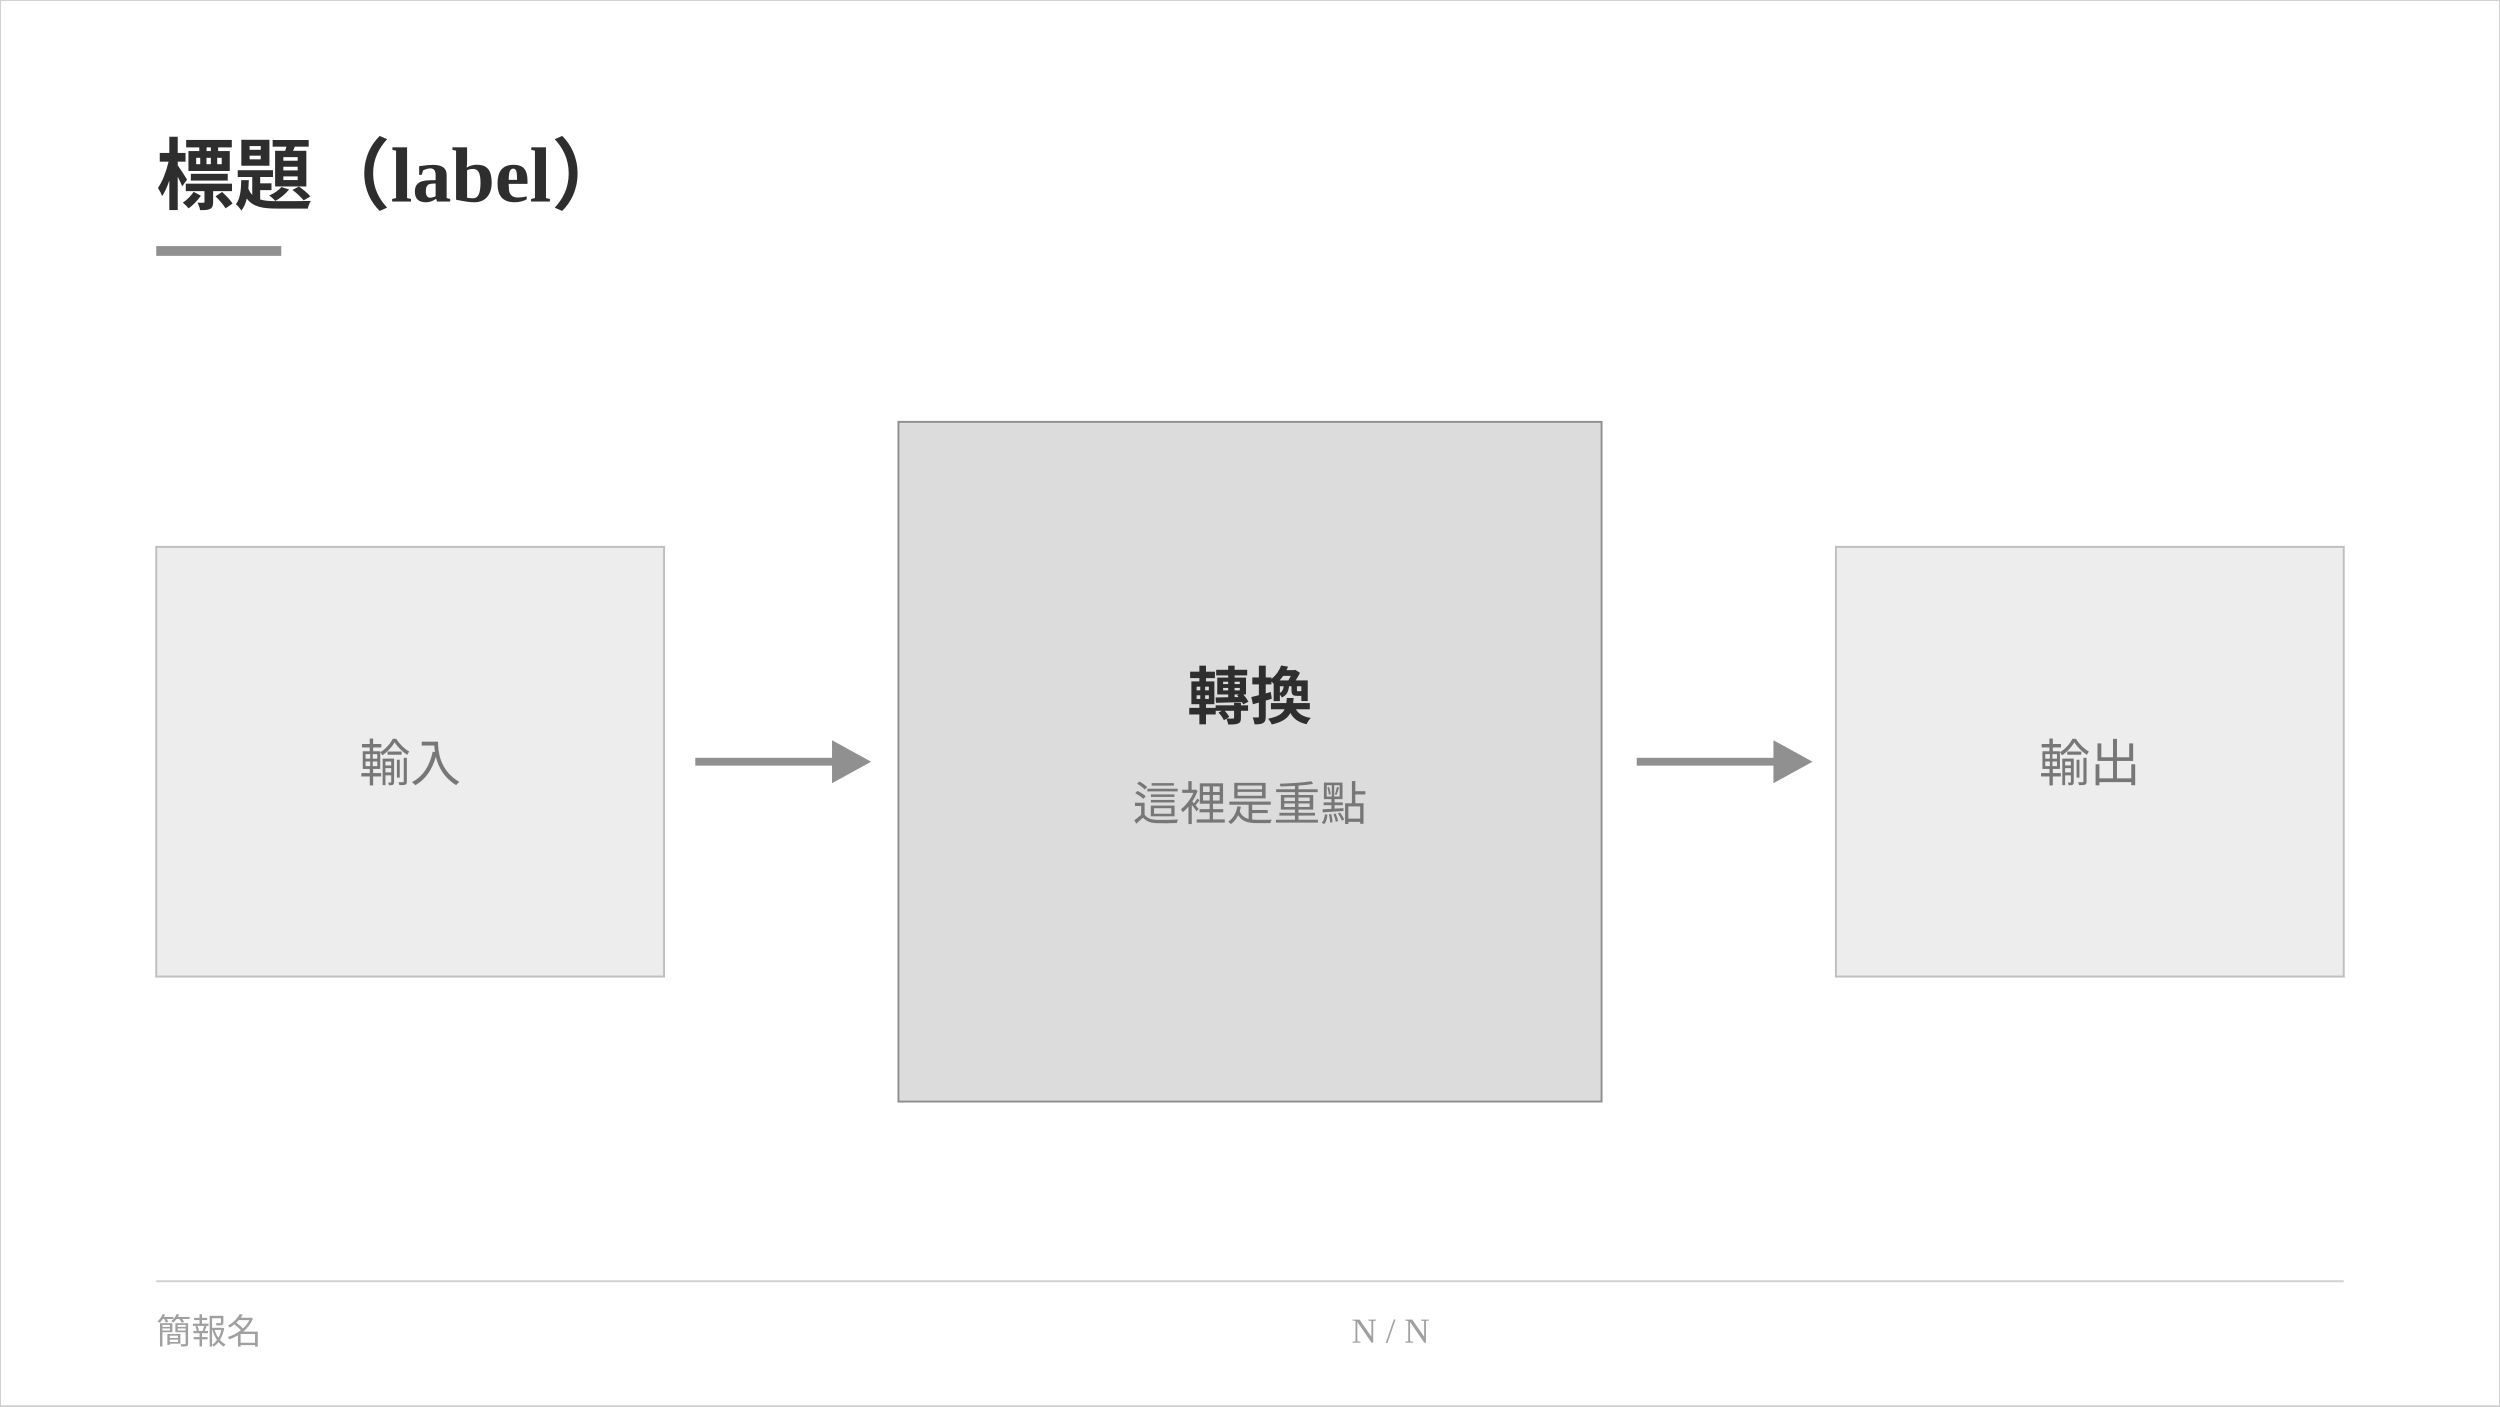
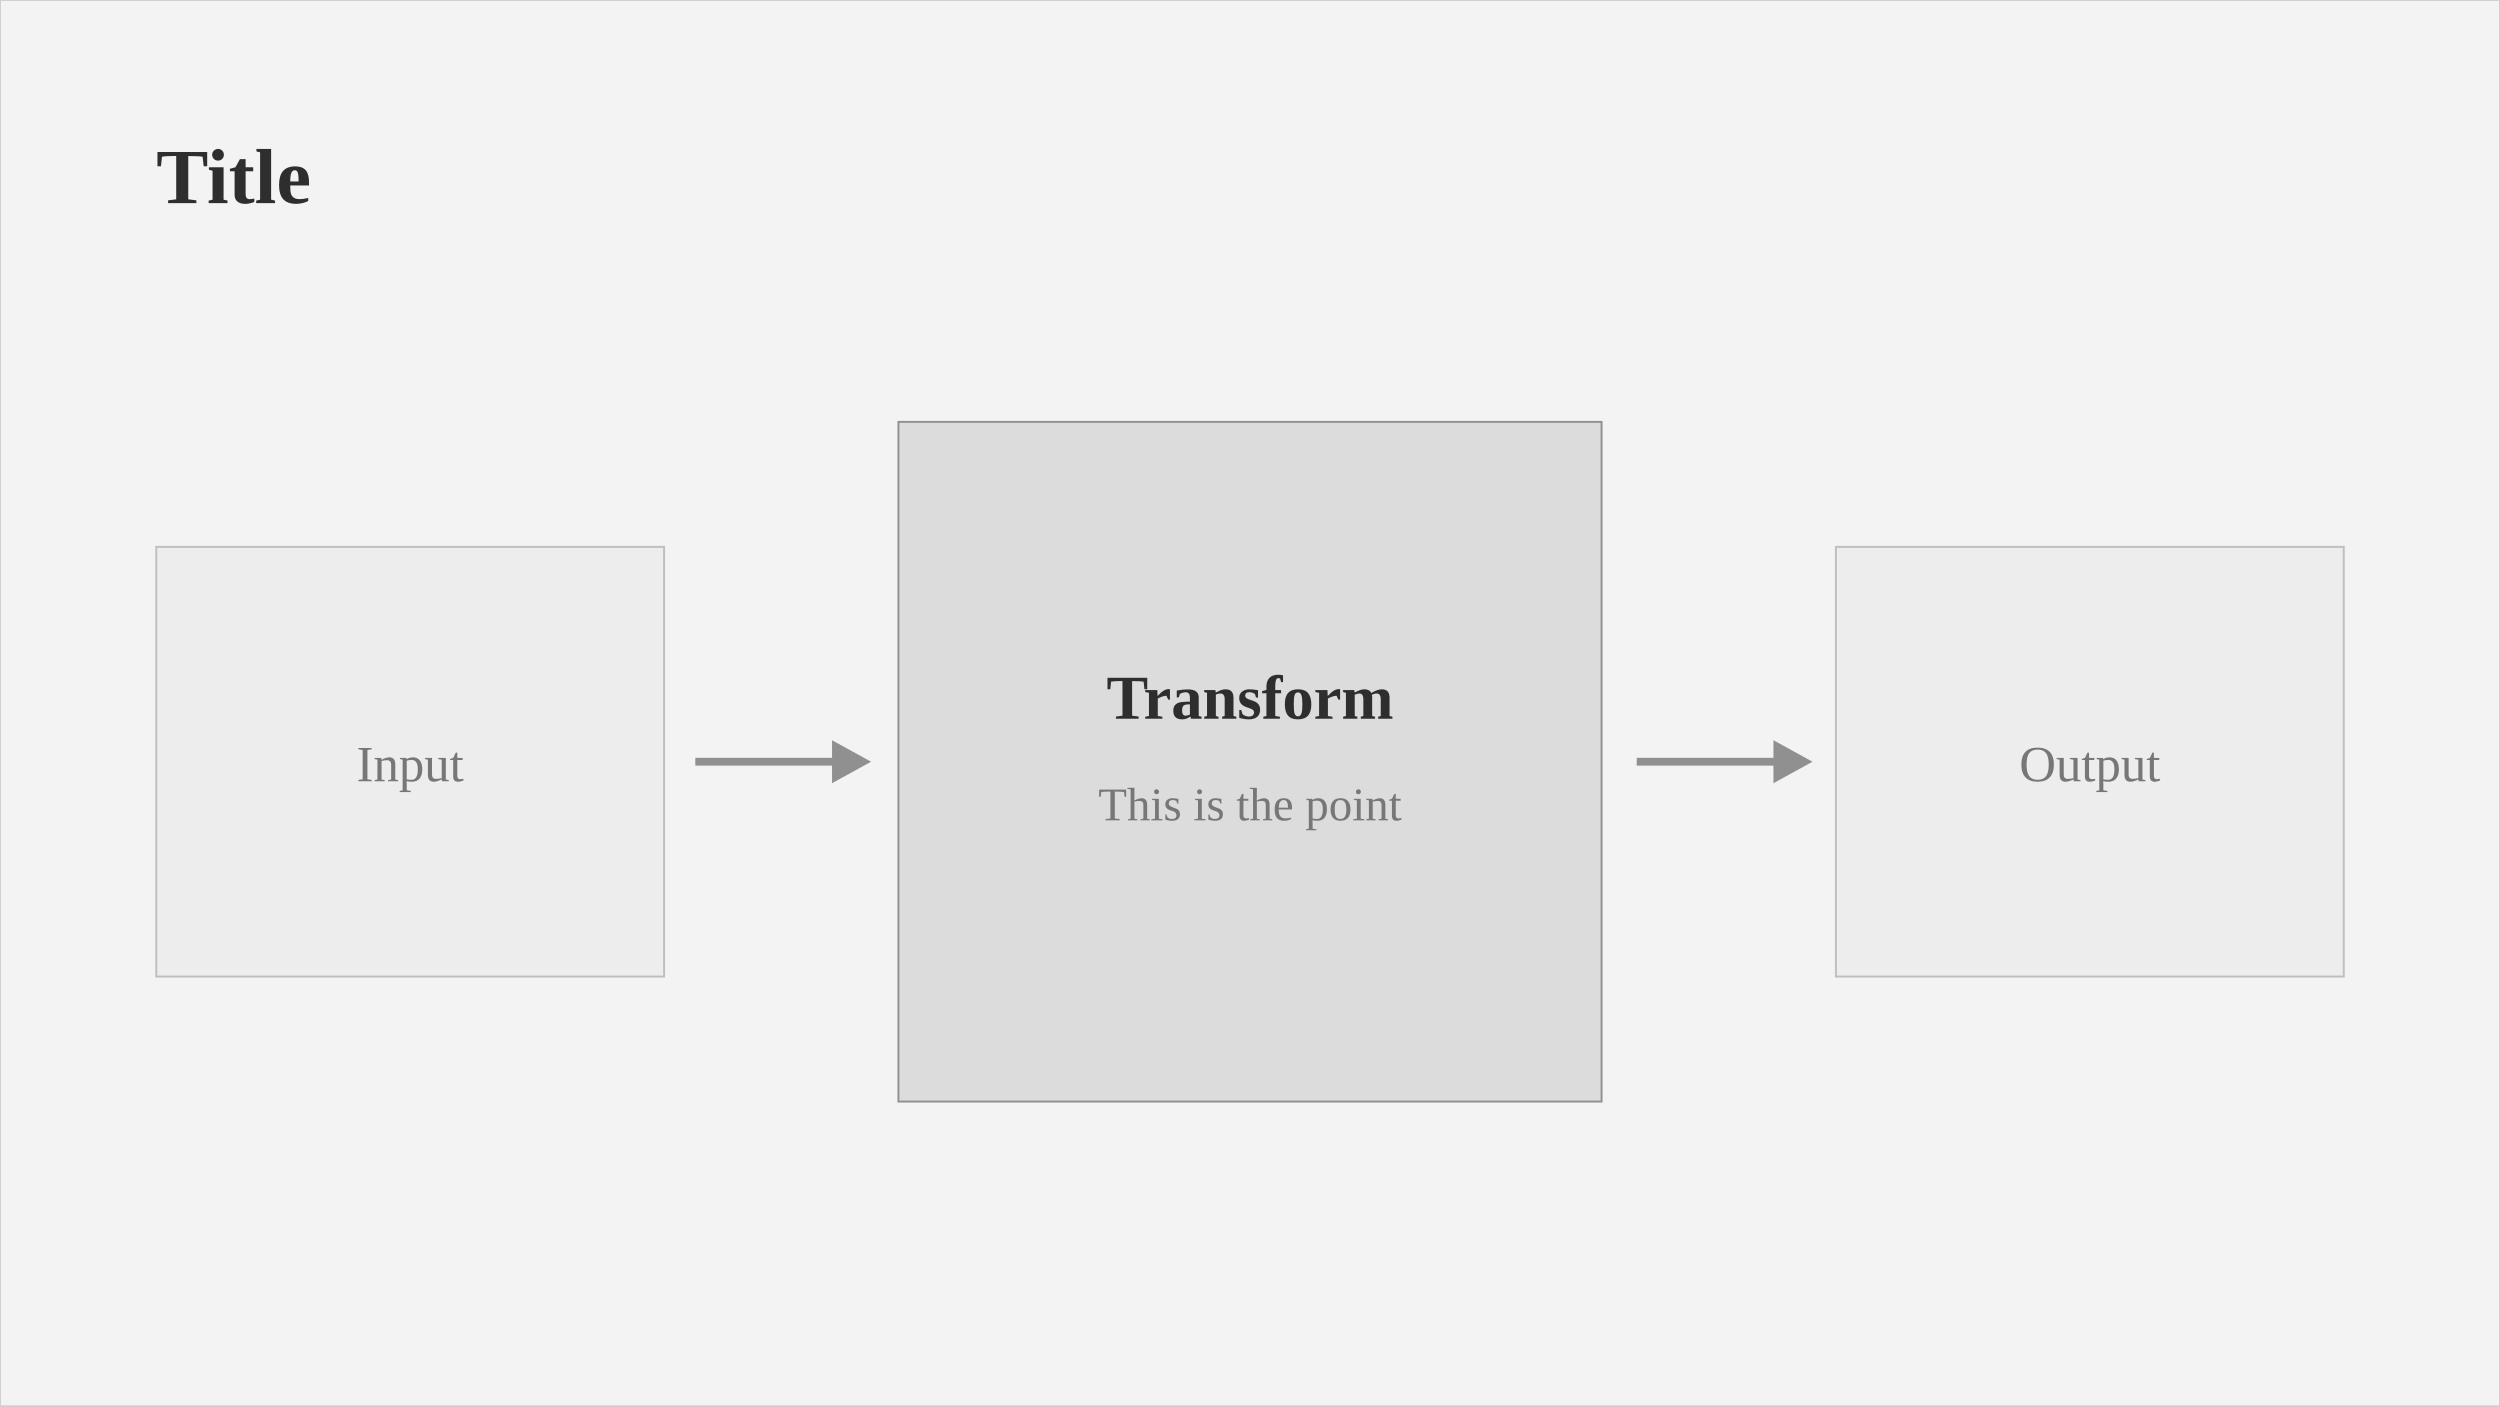
<svg xmlns="http://www.w3.org/2000/svg" viewBox="0 0 1280 720">
-   <rect x="0" y="0" width="1280" height="720" fill="#FFFFFF" stroke="#CFCFCF" />
-   <text x="80" y="104" font-size="40" fill="#2E2E2E" font-weight="700">標題（label）</text>
-   <rect x="80" y="126" width="64" height="5" fill="#909090" />
+   <rect x="0" y="0" width="1280" height="720" fill="#F3F3F3" stroke="#CFCFCF" />
+   <text x="80" y="104" font-size="40" fill="#2E2E2E" font-weight="700">Title</text>
  <rect x="80" y="280" width="260" height="220" fill="#EDEDED" stroke="#BFBFBF" />
-   <text x="210" y="400" font-size="26" fill="#777777" text-anchor="middle">輸入</text>
+   <text x="210" y="400" font-size="26" fill="#777777" text-anchor="middle">Input</text>
  <line x1="356" y1="390" x2="428" y2="390" stroke="#909090" stroke-width="4" />
  <path d="M426 379l20 11l-20 11z" fill="#909090" />
  <rect x="460" y="216" width="360" height="348" fill="#DCDCDC" stroke="#909090" />
-   <text x="640" y="368" font-size="32" fill="#2E2E2E" font-weight="700" text-anchor="middle">轉換</text>
-   <text x="640" y="420" font-size="24" fill="#777777" text-anchor="middle">這裡是重點</text>
+   <text x="640" y="368" font-size="32" fill="#2E2E2E" font-weight="700" text-anchor="middle">Transform</text>
+   <text x="640" y="420" font-size="24" fill="#777777" text-anchor="middle">This is the point</text>
  <line x1="838" y1="390" x2="910" y2="390" stroke="#909090" stroke-width="4" />
  <path d="M908 379l20 11l-20 11z" fill="#909090" />
  <rect x="940" y="280" width="260" height="220" fill="#EDEDED" stroke="#BFBFBF" />
-   <text x="1070" y="400" font-size="26" fill="#777777" text-anchor="middle">輸出</text>
-   <line x1="80" y1="656" x2="1200" y2="656" stroke="#D0D0D0" stroke-width="1" />
-   <text x="80" y="688" font-size="18" fill="#A0A0A0">簡報名　　　　　　　　　　　　　　　　　　　　　　　　　　　　　　　N / N</text>
+   <text x="1070" y="400" font-size="26" fill="#777777" text-anchor="middle">Output</text>
</svg>
